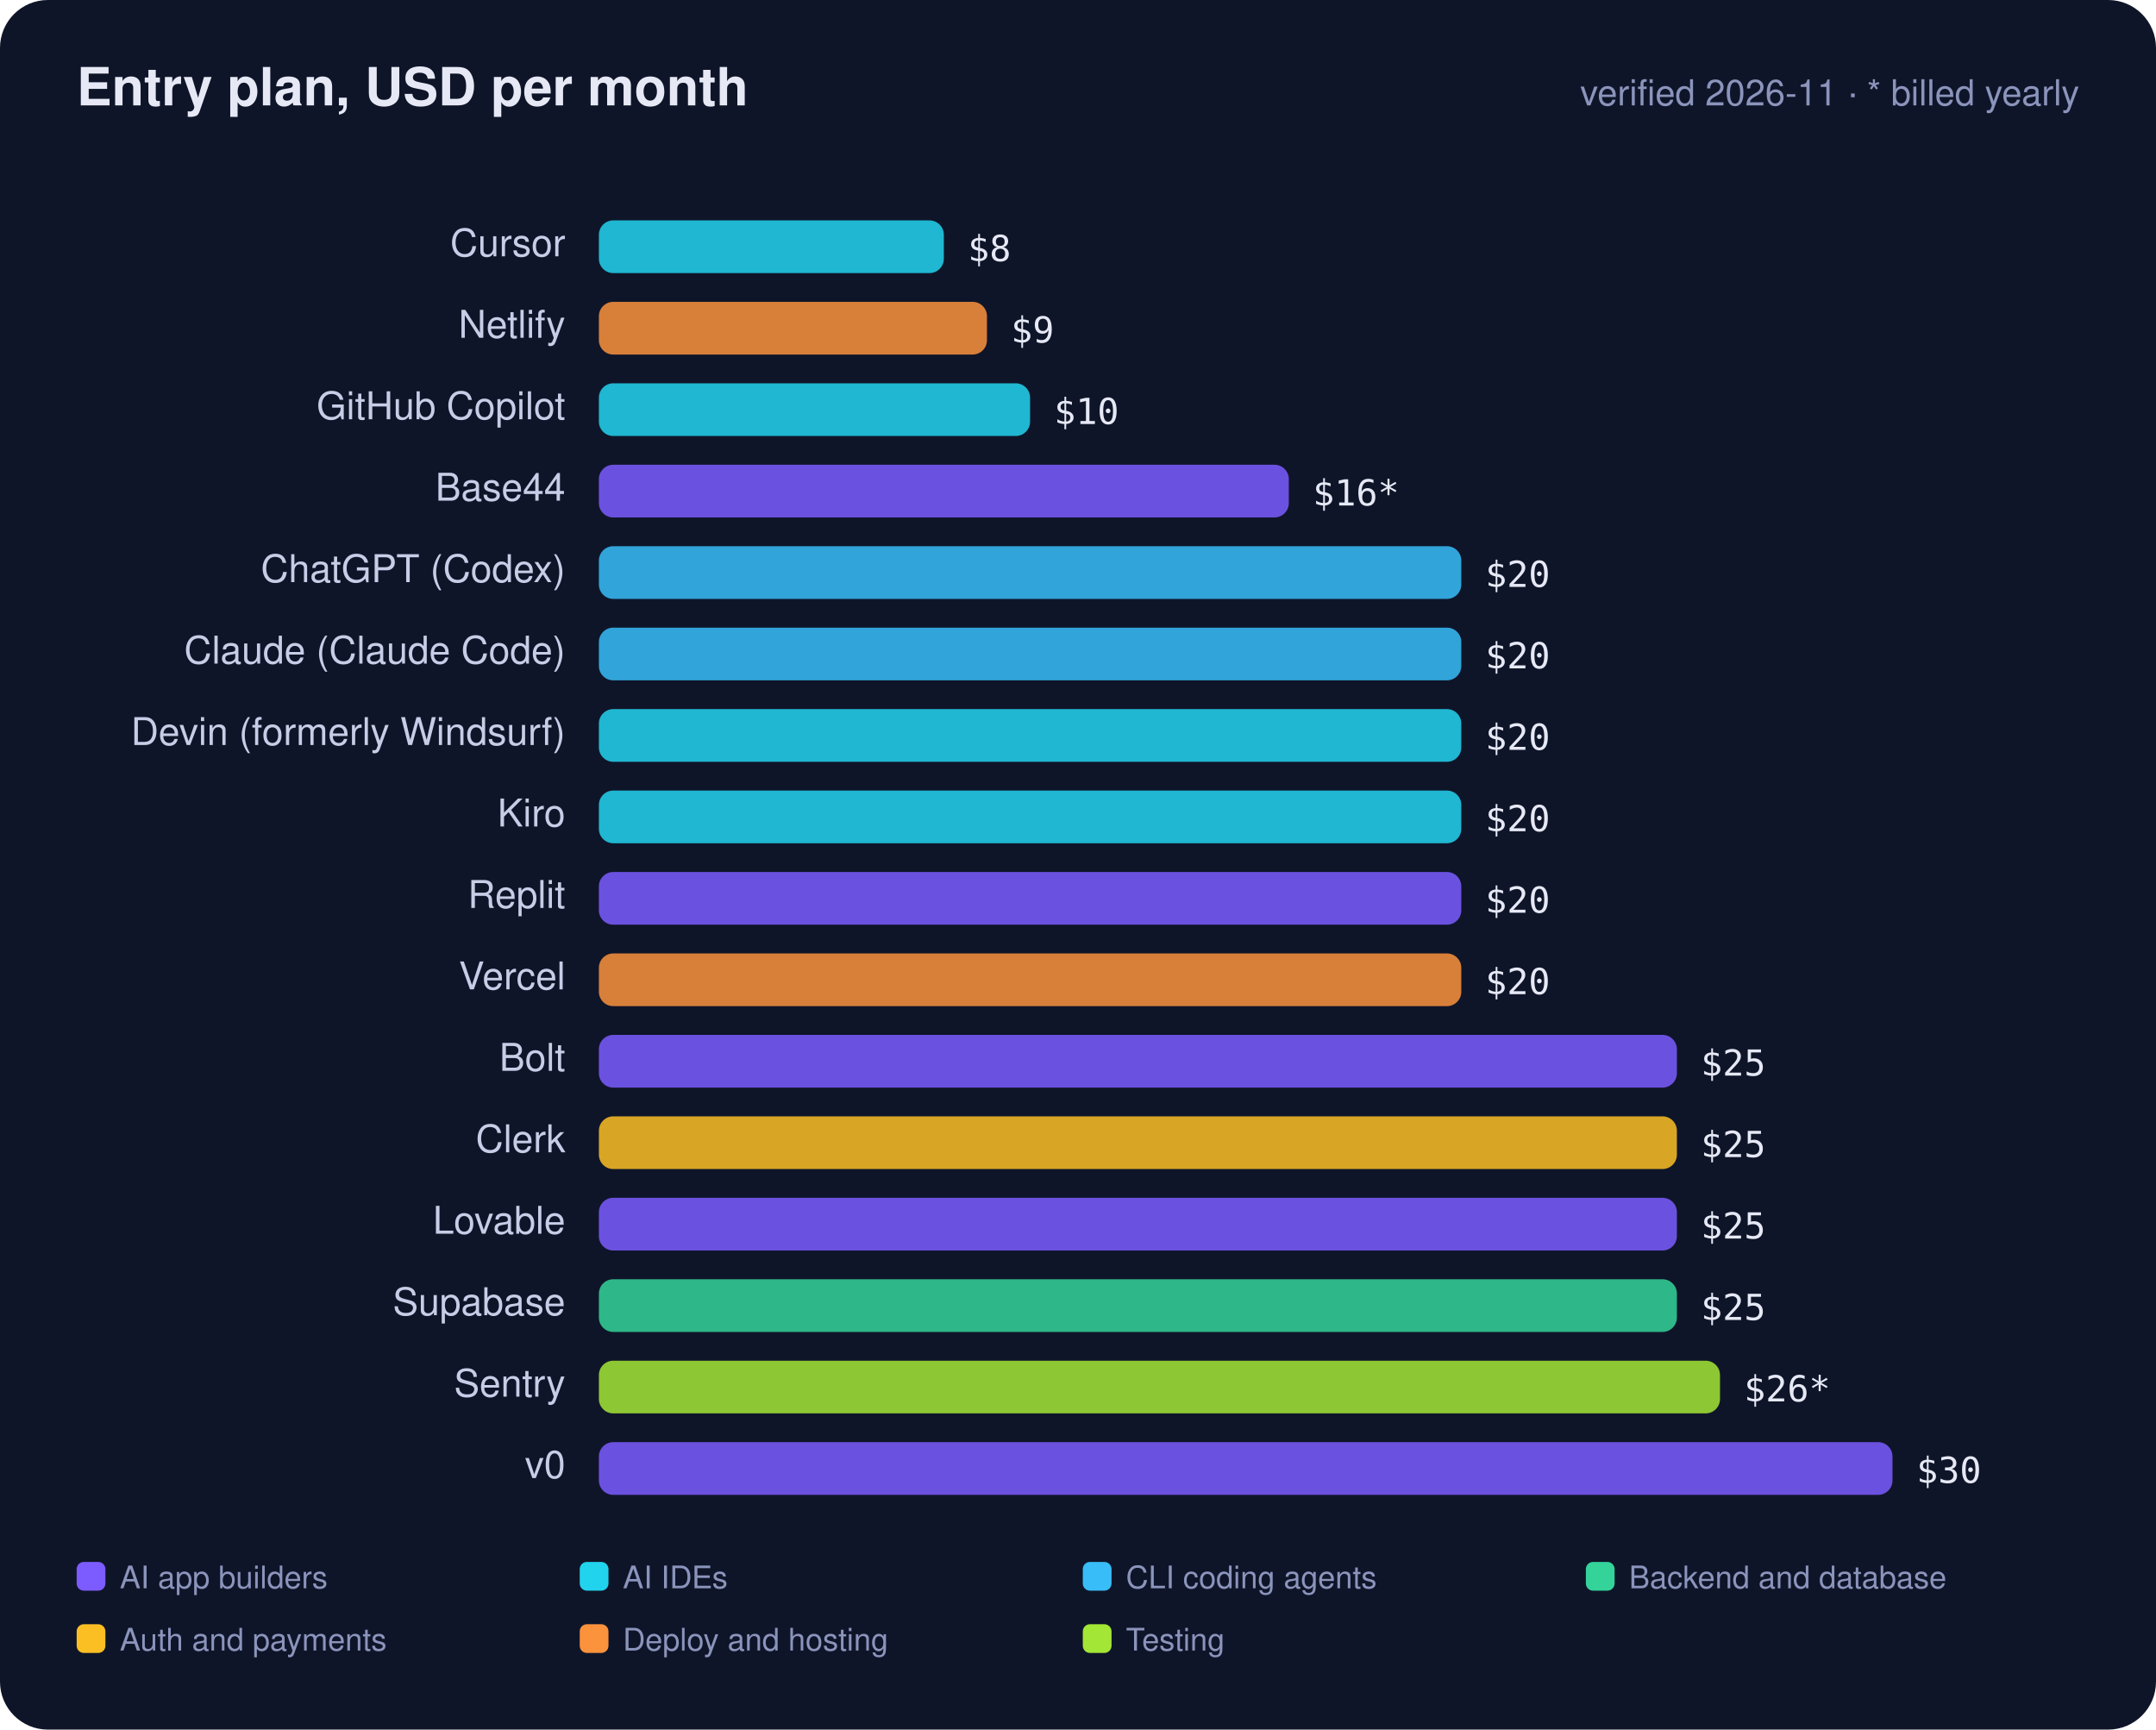
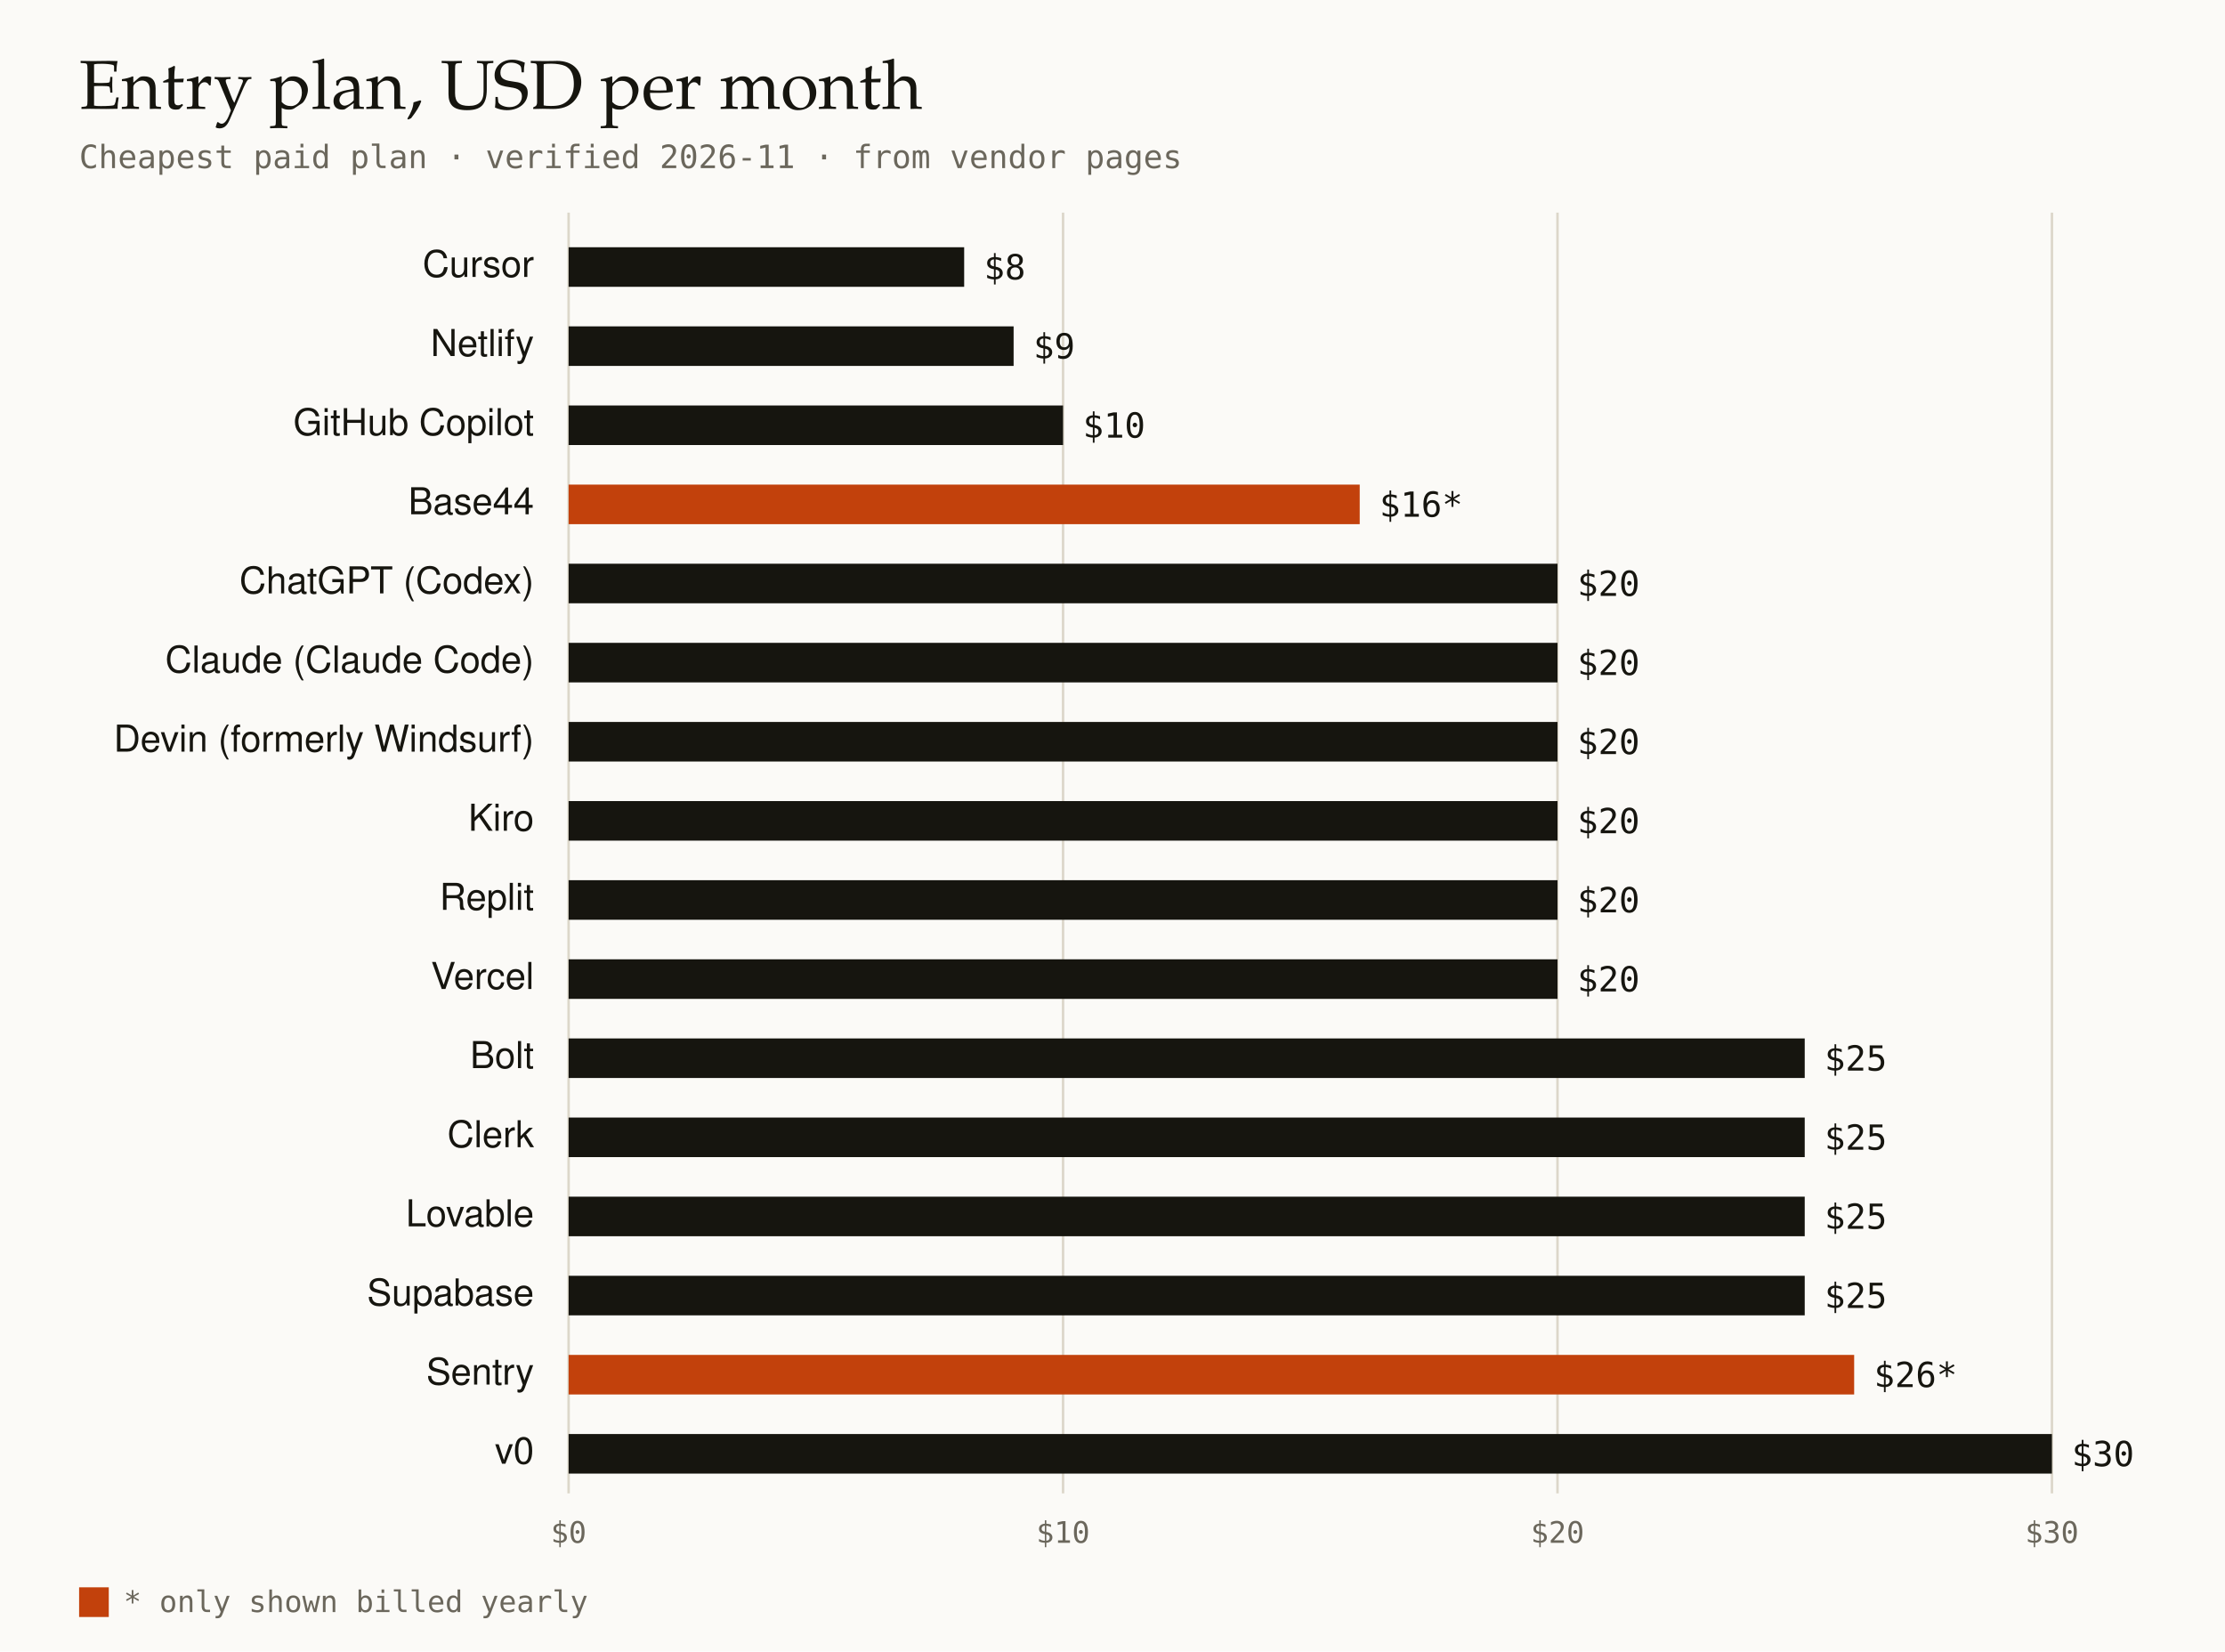
- <svg xmlns="http://www.w3.org/2000/svg" viewBox="0 0 900 722" width="900" height="722" role="img" aria-labelledby="t d">
-   <rect width="900" height="722" rx="20" fill="#0f1529" />
-   <text x="32" y="44" fill="#e6e9f5" font-family="-apple-system,BlinkMacSystemFont,Segoe UI,Helvetica,Arial,sans-serif" font-size="22" font-weight="700">Entry plan, USD per month</text>
-   <text x="868" y="44" fill="#8b94bb" font-family="-apple-system,BlinkMacSystemFont,Segoe UI,Helvetica,Arial,sans-serif" font-size="15" text-anchor="end">verified 2026-11 · * billed yearly</text>
-   <text x="236" y="107" fill="#c7cde6" font-family="-apple-system,BlinkMacSystemFont,Segoe UI,Helvetica,Arial,sans-serif" font-size="16" text-anchor="end">Cursor</text>
-   <rect x="250" y="92" width="144" height="22" rx="6" fill="#22d3ee" fill-opacity="0.85" />
-   <text x="404" y="109" fill="#e6e9f5" font-family="ui-monospace,SFMono-Regular,Menlo,Consolas,monospace" font-size="15">$8</text>
-   <text x="236" y="141" fill="#c7cde6" font-family="-apple-system,BlinkMacSystemFont,Segoe UI,Helvetica,Arial,sans-serif" font-size="16" text-anchor="end">Netlify</text>
-   <rect x="250" y="126" width="162" height="22" rx="6" fill="#fb923c" fill-opacity="0.85" />
-   <text x="422" y="143" fill="#e6e9f5" font-family="ui-monospace,SFMono-Regular,Menlo,Consolas,monospace" font-size="15">$9</text>
-   <text x="236" y="175" fill="#c7cde6" font-family="-apple-system,BlinkMacSystemFont,Segoe UI,Helvetica,Arial,sans-serif" font-size="16" text-anchor="end">GitHub Copilot</text>
-   <rect x="250" y="160" width="180" height="22" rx="6" fill="#22d3ee" fill-opacity="0.85" />
-   <text x="440" y="177" fill="#e6e9f5" font-family="ui-monospace,SFMono-Regular,Menlo,Consolas,monospace" font-size="15">$10</text>
-   <text x="236" y="209" fill="#c7cde6" font-family="-apple-system,BlinkMacSystemFont,Segoe UI,Helvetica,Arial,sans-serif" font-size="16" text-anchor="end">Base44</text>
-   <rect x="250" y="194" width="288" height="22" rx="6" fill="#7c5cff" fill-opacity="0.85" />
-   <text x="548" y="211" fill="#e6e9f5" font-family="ui-monospace,SFMono-Regular,Menlo,Consolas,monospace" font-size="15">$16*</text>
-   <text x="236" y="243" fill="#c7cde6" font-family="-apple-system,BlinkMacSystemFont,Segoe UI,Helvetica,Arial,sans-serif" font-size="16" text-anchor="end">ChatGPT (Codex)</text>
-   <rect x="250" y="228" width="360" height="22" rx="6" fill="#38bdf8" fill-opacity="0.85" />
-   <text x="620" y="245" fill="#e6e9f5" font-family="ui-monospace,SFMono-Regular,Menlo,Consolas,monospace" font-size="15">$20</text>
-   <text x="236" y="277" fill="#c7cde6" font-family="-apple-system,BlinkMacSystemFont,Segoe UI,Helvetica,Arial,sans-serif" font-size="16" text-anchor="end">Claude (Claude Code)</text>
-   <rect x="250" y="262" width="360" height="22" rx="6" fill="#38bdf8" fill-opacity="0.85" />
-   <text x="620" y="279" fill="#e6e9f5" font-family="ui-monospace,SFMono-Regular,Menlo,Consolas,monospace" font-size="15">$20</text>
-   <text x="236" y="311" fill="#c7cde6" font-family="-apple-system,BlinkMacSystemFont,Segoe UI,Helvetica,Arial,sans-serif" font-size="16" text-anchor="end">Devin (formerly Windsurf)</text>
-   <rect x="250" y="296" width="360" height="22" rx="6" fill="#22d3ee" fill-opacity="0.85" />
-   <text x="620" y="313" fill="#e6e9f5" font-family="ui-monospace,SFMono-Regular,Menlo,Consolas,monospace" font-size="15">$20</text>
-   <text x="236" y="345" fill="#c7cde6" font-family="-apple-system,BlinkMacSystemFont,Segoe UI,Helvetica,Arial,sans-serif" font-size="16" text-anchor="end">Kiro</text>
-   <rect x="250" y="330" width="360" height="22" rx="6" fill="#22d3ee" fill-opacity="0.85" />
-   <text x="620" y="347" fill="#e6e9f5" font-family="ui-monospace,SFMono-Regular,Menlo,Consolas,monospace" font-size="15">$20</text>
-   <text x="236" y="379" fill="#c7cde6" font-family="-apple-system,BlinkMacSystemFont,Segoe UI,Helvetica,Arial,sans-serif" font-size="16" text-anchor="end">Replit</text>
-   <rect x="250" y="364" width="360" height="22" rx="6" fill="#7c5cff" fill-opacity="0.85" />
-   <text x="620" y="381" fill="#e6e9f5" font-family="ui-monospace,SFMono-Regular,Menlo,Consolas,monospace" font-size="15">$20</text>
-   <text x="236" y="413" fill="#c7cde6" font-family="-apple-system,BlinkMacSystemFont,Segoe UI,Helvetica,Arial,sans-serif" font-size="16" text-anchor="end">Vercel</text>
-   <rect x="250" y="398" width="360" height="22" rx="6" fill="#fb923c" fill-opacity="0.85" />
-   <text x="620" y="415" fill="#e6e9f5" font-family="ui-monospace,SFMono-Regular,Menlo,Consolas,monospace" font-size="15">$20</text>
-   <text x="236" y="447" fill="#c7cde6" font-family="-apple-system,BlinkMacSystemFont,Segoe UI,Helvetica,Arial,sans-serif" font-size="16" text-anchor="end">Bolt</text>
-   <rect x="250" y="432" width="450" height="22" rx="6" fill="#7c5cff" fill-opacity="0.85" />
-   <text x="710" y="449" fill="#e6e9f5" font-family="ui-monospace,SFMono-Regular,Menlo,Consolas,monospace" font-size="15">$25</text>
-   <text x="236" y="481" fill="#c7cde6" font-family="-apple-system,BlinkMacSystemFont,Segoe UI,Helvetica,Arial,sans-serif" font-size="16" text-anchor="end">Clerk</text>
-   <rect x="250" y="466" width="450" height="22" rx="6" fill="#fbbf24" fill-opacity="0.85" />
-   <text x="710" y="483" fill="#e6e9f5" font-family="ui-monospace,SFMono-Regular,Menlo,Consolas,monospace" font-size="15">$25</text>
-   <text x="236" y="515" fill="#c7cde6" font-family="-apple-system,BlinkMacSystemFont,Segoe UI,Helvetica,Arial,sans-serif" font-size="16" text-anchor="end">Lovable</text>
-   <rect x="250" y="500" width="450" height="22" rx="6" fill="#7c5cff" fill-opacity="0.85" />
-   <text x="710" y="517" fill="#e6e9f5" font-family="ui-monospace,SFMono-Regular,Menlo,Consolas,monospace" font-size="15">$25</text>
-   <text x="236" y="549" fill="#c7cde6" font-family="-apple-system,BlinkMacSystemFont,Segoe UI,Helvetica,Arial,sans-serif" font-size="16" text-anchor="end">Supabase</text>
-   <rect x="250" y="534" width="450" height="22" rx="6" fill="#34d399" fill-opacity="0.85" />
-   <text x="710" y="551" fill="#e6e9f5" font-family="ui-monospace,SFMono-Regular,Menlo,Consolas,monospace" font-size="15">$25</text>
-   <text x="236" y="583" fill="#c7cde6" font-family="-apple-system,BlinkMacSystemFont,Segoe UI,Helvetica,Arial,sans-serif" font-size="16" text-anchor="end">Sentry</text>
-   <rect x="250" y="568" width="468" height="22" rx="6" fill="#a3e635" fill-opacity="0.85" />
-   <text x="728" y="585" fill="#e6e9f5" font-family="ui-monospace,SFMono-Regular,Menlo,Consolas,monospace" font-size="15">$26*</text>
-   <text x="236" y="617" fill="#c7cde6" font-family="-apple-system,BlinkMacSystemFont,Segoe UI,Helvetica,Arial,sans-serif" font-size="16" text-anchor="end">v0</text>
-   <rect x="250" y="602" width="540" height="22" rx="6" fill="#7c5cff" fill-opacity="0.85" />
-   <text x="800" y="619" fill="#e6e9f5" font-family="ui-monospace,SFMono-Regular,Menlo,Consolas,monospace" font-size="15">$30</text>
-   <rect x="32" y="652" width="12" height="12" rx="3" fill="#7c5cff" />
-   <text x="50" y="663" fill="#8b94bb" font-family="-apple-system,BlinkMacSystemFont,Segoe UI,Helvetica,Arial,sans-serif" font-size="13">AI app builders</text>
-   <rect x="242" y="652" width="12" height="12" rx="3" fill="#22d3ee" />
-   <text x="260" y="663" fill="#8b94bb" font-family="-apple-system,BlinkMacSystemFont,Segoe UI,Helvetica,Arial,sans-serif" font-size="13">AI IDEs</text>
-   <rect x="452" y="652" width="12" height="12" rx="3" fill="#38bdf8" />
-   <text x="470" y="663" fill="#8b94bb" font-family="-apple-system,BlinkMacSystemFont,Segoe UI,Helvetica,Arial,sans-serif" font-size="13">CLI coding agents</text>
-   <rect x="662" y="652" width="12" height="12" rx="3" fill="#34d399" />
-   <text x="680" y="663" fill="#8b94bb" font-family="-apple-system,BlinkMacSystemFont,Segoe UI,Helvetica,Arial,sans-serif" font-size="13">Backend and database</text>
-   <rect x="32" y="678" width="12" height="12" rx="3" fill="#fbbf24" />
-   <text x="50" y="689" fill="#8b94bb" font-family="-apple-system,BlinkMacSystemFont,Segoe UI,Helvetica,Arial,sans-serif" font-size="13">Auth and payments</text>
-   <rect x="242" y="678" width="12" height="12" rx="3" fill="#fb923c" />
-   <text x="260" y="689" fill="#8b94bb" font-family="-apple-system,BlinkMacSystemFont,Segoe UI,Helvetica,Arial,sans-serif" font-size="13">Deploy and hosting</text>
-   <rect x="452" y="678" width="12" height="12" rx="3" fill="#a3e635" />
-   <text x="470" y="689" fill="#8b94bb" font-family="-apple-system,BlinkMacSystemFont,Segoe UI,Helvetica,Arial,sans-serif" font-size="13">Testing</text>
+ <svg xmlns="http://www.w3.org/2000/svg" viewBox="0 0 900 668" width="900" height="668" role="img" aria-labelledby="t d">
+   <rect width="900" height="668" fill="#fbfaf7" />
+   <text x="32" y="44" fill="#16150f" font-family="Iowan Old Style,Palatino Linotype,Georgia,serif" font-size="28">Entry plan, USD per month</text>
+   <text x="32" y="68" fill="#6b675c" font-family="ui-monospace,SFMono-Regular,Menlo,Consolas,monospace" font-size="13">Cheapest paid plan · verified 2026-11 · from vendor pages</text>
+   <line x1="230" y1="86" x2="230" y2="604" stroke="#dcd7ca" stroke-width="1" />
+   <text x="230" y="624" fill="#6b675c" font-family="ui-monospace,SFMono-Regular,Menlo,Consolas,monospace" font-size="12" text-anchor="middle">$0</text>
+   <line x1="430" y1="86" x2="430" y2="604" stroke="#dcd7ca" stroke-width="1" />
+   <text x="430" y="624" fill="#6b675c" font-family="ui-monospace,SFMono-Regular,Menlo,Consolas,monospace" font-size="12" text-anchor="middle">$10</text>
+   <line x1="630" y1="86" x2="630" y2="604" stroke="#dcd7ca" stroke-width="1" />
+   <text x="630" y="624" fill="#6b675c" font-family="ui-monospace,SFMono-Regular,Menlo,Consolas,monospace" font-size="12" text-anchor="middle">$20</text>
+   <line x1="830" y1="86" x2="830" y2="604" stroke="#dcd7ca" stroke-width="1" />
+   <text x="830" y="624" fill="#6b675c" font-family="ui-monospace,SFMono-Regular,Menlo,Consolas,monospace" font-size="12" text-anchor="middle">$30</text>
+   <text x="216" y="112" fill="#16150f" font-family="-apple-system,BlinkMacSystemFont,Segoe UI,Helvetica,Arial,sans-serif" font-size="15" text-anchor="end">Cursor</text>
+   <rect x="230" y="100" width="160" height="16" fill="#16150f" />
+   <text x="398" y="113" fill="#16150f" font-family="ui-monospace,SFMono-Regular,Menlo,Consolas,monospace" font-size="14">$8</text>
+   <text x="216" y="144" fill="#16150f" font-family="-apple-system,BlinkMacSystemFont,Segoe UI,Helvetica,Arial,sans-serif" font-size="15" text-anchor="end">Netlify</text>
+   <rect x="230" y="132" width="180" height="16" fill="#16150f" />
+   <text x="418" y="145" fill="#16150f" font-family="ui-monospace,SFMono-Regular,Menlo,Consolas,monospace" font-size="14">$9</text>
+   <text x="216" y="176" fill="#16150f" font-family="-apple-system,BlinkMacSystemFont,Segoe UI,Helvetica,Arial,sans-serif" font-size="15" text-anchor="end">GitHub Copilot</text>
+   <rect x="230" y="164" width="200" height="16" fill="#16150f" />
+   <text x="438" y="177" fill="#16150f" font-family="ui-monospace,SFMono-Regular,Menlo,Consolas,monospace" font-size="14">$10</text>
+   <text x="216" y="208" fill="#16150f" font-family="-apple-system,BlinkMacSystemFont,Segoe UI,Helvetica,Arial,sans-serif" font-size="15" text-anchor="end">Base44</text>
+   <rect x="230" y="196" width="320" height="16" fill="#c2410c" />
+   <text x="558" y="209" fill="#16150f" font-family="ui-monospace,SFMono-Regular,Menlo,Consolas,monospace" font-size="14">$16*</text>
+   <text x="216" y="240" fill="#16150f" font-family="-apple-system,BlinkMacSystemFont,Segoe UI,Helvetica,Arial,sans-serif" font-size="15" text-anchor="end">ChatGPT (Codex)</text>
+   <rect x="230" y="228" width="400" height="16" fill="#16150f" />
+   <text x="638" y="241" fill="#16150f" font-family="ui-monospace,SFMono-Regular,Menlo,Consolas,monospace" font-size="14">$20</text>
+   <text x="216" y="272" fill="#16150f" font-family="-apple-system,BlinkMacSystemFont,Segoe UI,Helvetica,Arial,sans-serif" font-size="15" text-anchor="end">Claude (Claude Code)</text>
+   <rect x="230" y="260" width="400" height="16" fill="#16150f" />
+   <text x="638" y="273" fill="#16150f" font-family="ui-monospace,SFMono-Regular,Menlo,Consolas,monospace" font-size="14">$20</text>
+   <text x="216" y="304" fill="#16150f" font-family="-apple-system,BlinkMacSystemFont,Segoe UI,Helvetica,Arial,sans-serif" font-size="15" text-anchor="end">Devin (formerly Windsurf)</text>
+   <rect x="230" y="292" width="400" height="16" fill="#16150f" />
+   <text x="638" y="305" fill="#16150f" font-family="ui-monospace,SFMono-Regular,Menlo,Consolas,monospace" font-size="14">$20</text>
+   <text x="216" y="336" fill="#16150f" font-family="-apple-system,BlinkMacSystemFont,Segoe UI,Helvetica,Arial,sans-serif" font-size="15" text-anchor="end">Kiro</text>
+   <rect x="230" y="324" width="400" height="16" fill="#16150f" />
+   <text x="638" y="337" fill="#16150f" font-family="ui-monospace,SFMono-Regular,Menlo,Consolas,monospace" font-size="14">$20</text>
+   <text x="216" y="368" fill="#16150f" font-family="-apple-system,BlinkMacSystemFont,Segoe UI,Helvetica,Arial,sans-serif" font-size="15" text-anchor="end">Replit</text>
+   <rect x="230" y="356" width="400" height="16" fill="#16150f" />
+   <text x="638" y="369" fill="#16150f" font-family="ui-monospace,SFMono-Regular,Menlo,Consolas,monospace" font-size="14">$20</text>
+   <text x="216" y="400" fill="#16150f" font-family="-apple-system,BlinkMacSystemFont,Segoe UI,Helvetica,Arial,sans-serif" font-size="15" text-anchor="end">Vercel</text>
+   <rect x="230" y="388" width="400" height="16" fill="#16150f" />
+   <text x="638" y="401" fill="#16150f" font-family="ui-monospace,SFMono-Regular,Menlo,Consolas,monospace" font-size="14">$20</text>
+   <text x="216" y="432" fill="#16150f" font-family="-apple-system,BlinkMacSystemFont,Segoe UI,Helvetica,Arial,sans-serif" font-size="15" text-anchor="end">Bolt</text>
+   <rect x="230" y="420" width="500" height="16" fill="#16150f" />
+   <text x="738" y="433" fill="#16150f" font-family="ui-monospace,SFMono-Regular,Menlo,Consolas,monospace" font-size="14">$25</text>
+   <text x="216" y="464" fill="#16150f" font-family="-apple-system,BlinkMacSystemFont,Segoe UI,Helvetica,Arial,sans-serif" font-size="15" text-anchor="end">Clerk</text>
+   <rect x="230" y="452" width="500" height="16" fill="#16150f" />
+   <text x="738" y="465" fill="#16150f" font-family="ui-monospace,SFMono-Regular,Menlo,Consolas,monospace" font-size="14">$25</text>
+   <text x="216" y="496" fill="#16150f" font-family="-apple-system,BlinkMacSystemFont,Segoe UI,Helvetica,Arial,sans-serif" font-size="15" text-anchor="end">Lovable</text>
+   <rect x="230" y="484" width="500" height="16" fill="#16150f" />
+   <text x="738" y="497" fill="#16150f" font-family="ui-monospace,SFMono-Regular,Menlo,Consolas,monospace" font-size="14">$25</text>
+   <text x="216" y="528" fill="#16150f" font-family="-apple-system,BlinkMacSystemFont,Segoe UI,Helvetica,Arial,sans-serif" font-size="15" text-anchor="end">Supabase</text>
+   <rect x="230" y="516" width="500" height="16" fill="#16150f" />
+   <text x="738" y="529" fill="#16150f" font-family="ui-monospace,SFMono-Regular,Menlo,Consolas,monospace" font-size="14">$25</text>
+   <text x="216" y="560" fill="#16150f" font-family="-apple-system,BlinkMacSystemFont,Segoe UI,Helvetica,Arial,sans-serif" font-size="15" text-anchor="end">Sentry</text>
+   <rect x="230" y="548" width="520" height="16" fill="#c2410c" />
+   <text x="758" y="561" fill="#16150f" font-family="ui-monospace,SFMono-Regular,Menlo,Consolas,monospace" font-size="14">$26*</text>
+   <text x="216" y="592" fill="#16150f" font-family="-apple-system,BlinkMacSystemFont,Segoe UI,Helvetica,Arial,sans-serif" font-size="15" text-anchor="end">v0</text>
+   <rect x="230" y="580" width="600" height="16" fill="#16150f" />
+   <text x="838" y="593" fill="#16150f" font-family="ui-monospace,SFMono-Regular,Menlo,Consolas,monospace" font-size="14">$30</text>
+   <rect x="32" y="642" width="12" height="12" fill="#c2410c" />
+   <text x="50" y="652" fill="#6b675c" font-family="ui-monospace,SFMono-Regular,Menlo,Consolas,monospace" font-size="12">* only shown billed yearly</text>
</svg>
